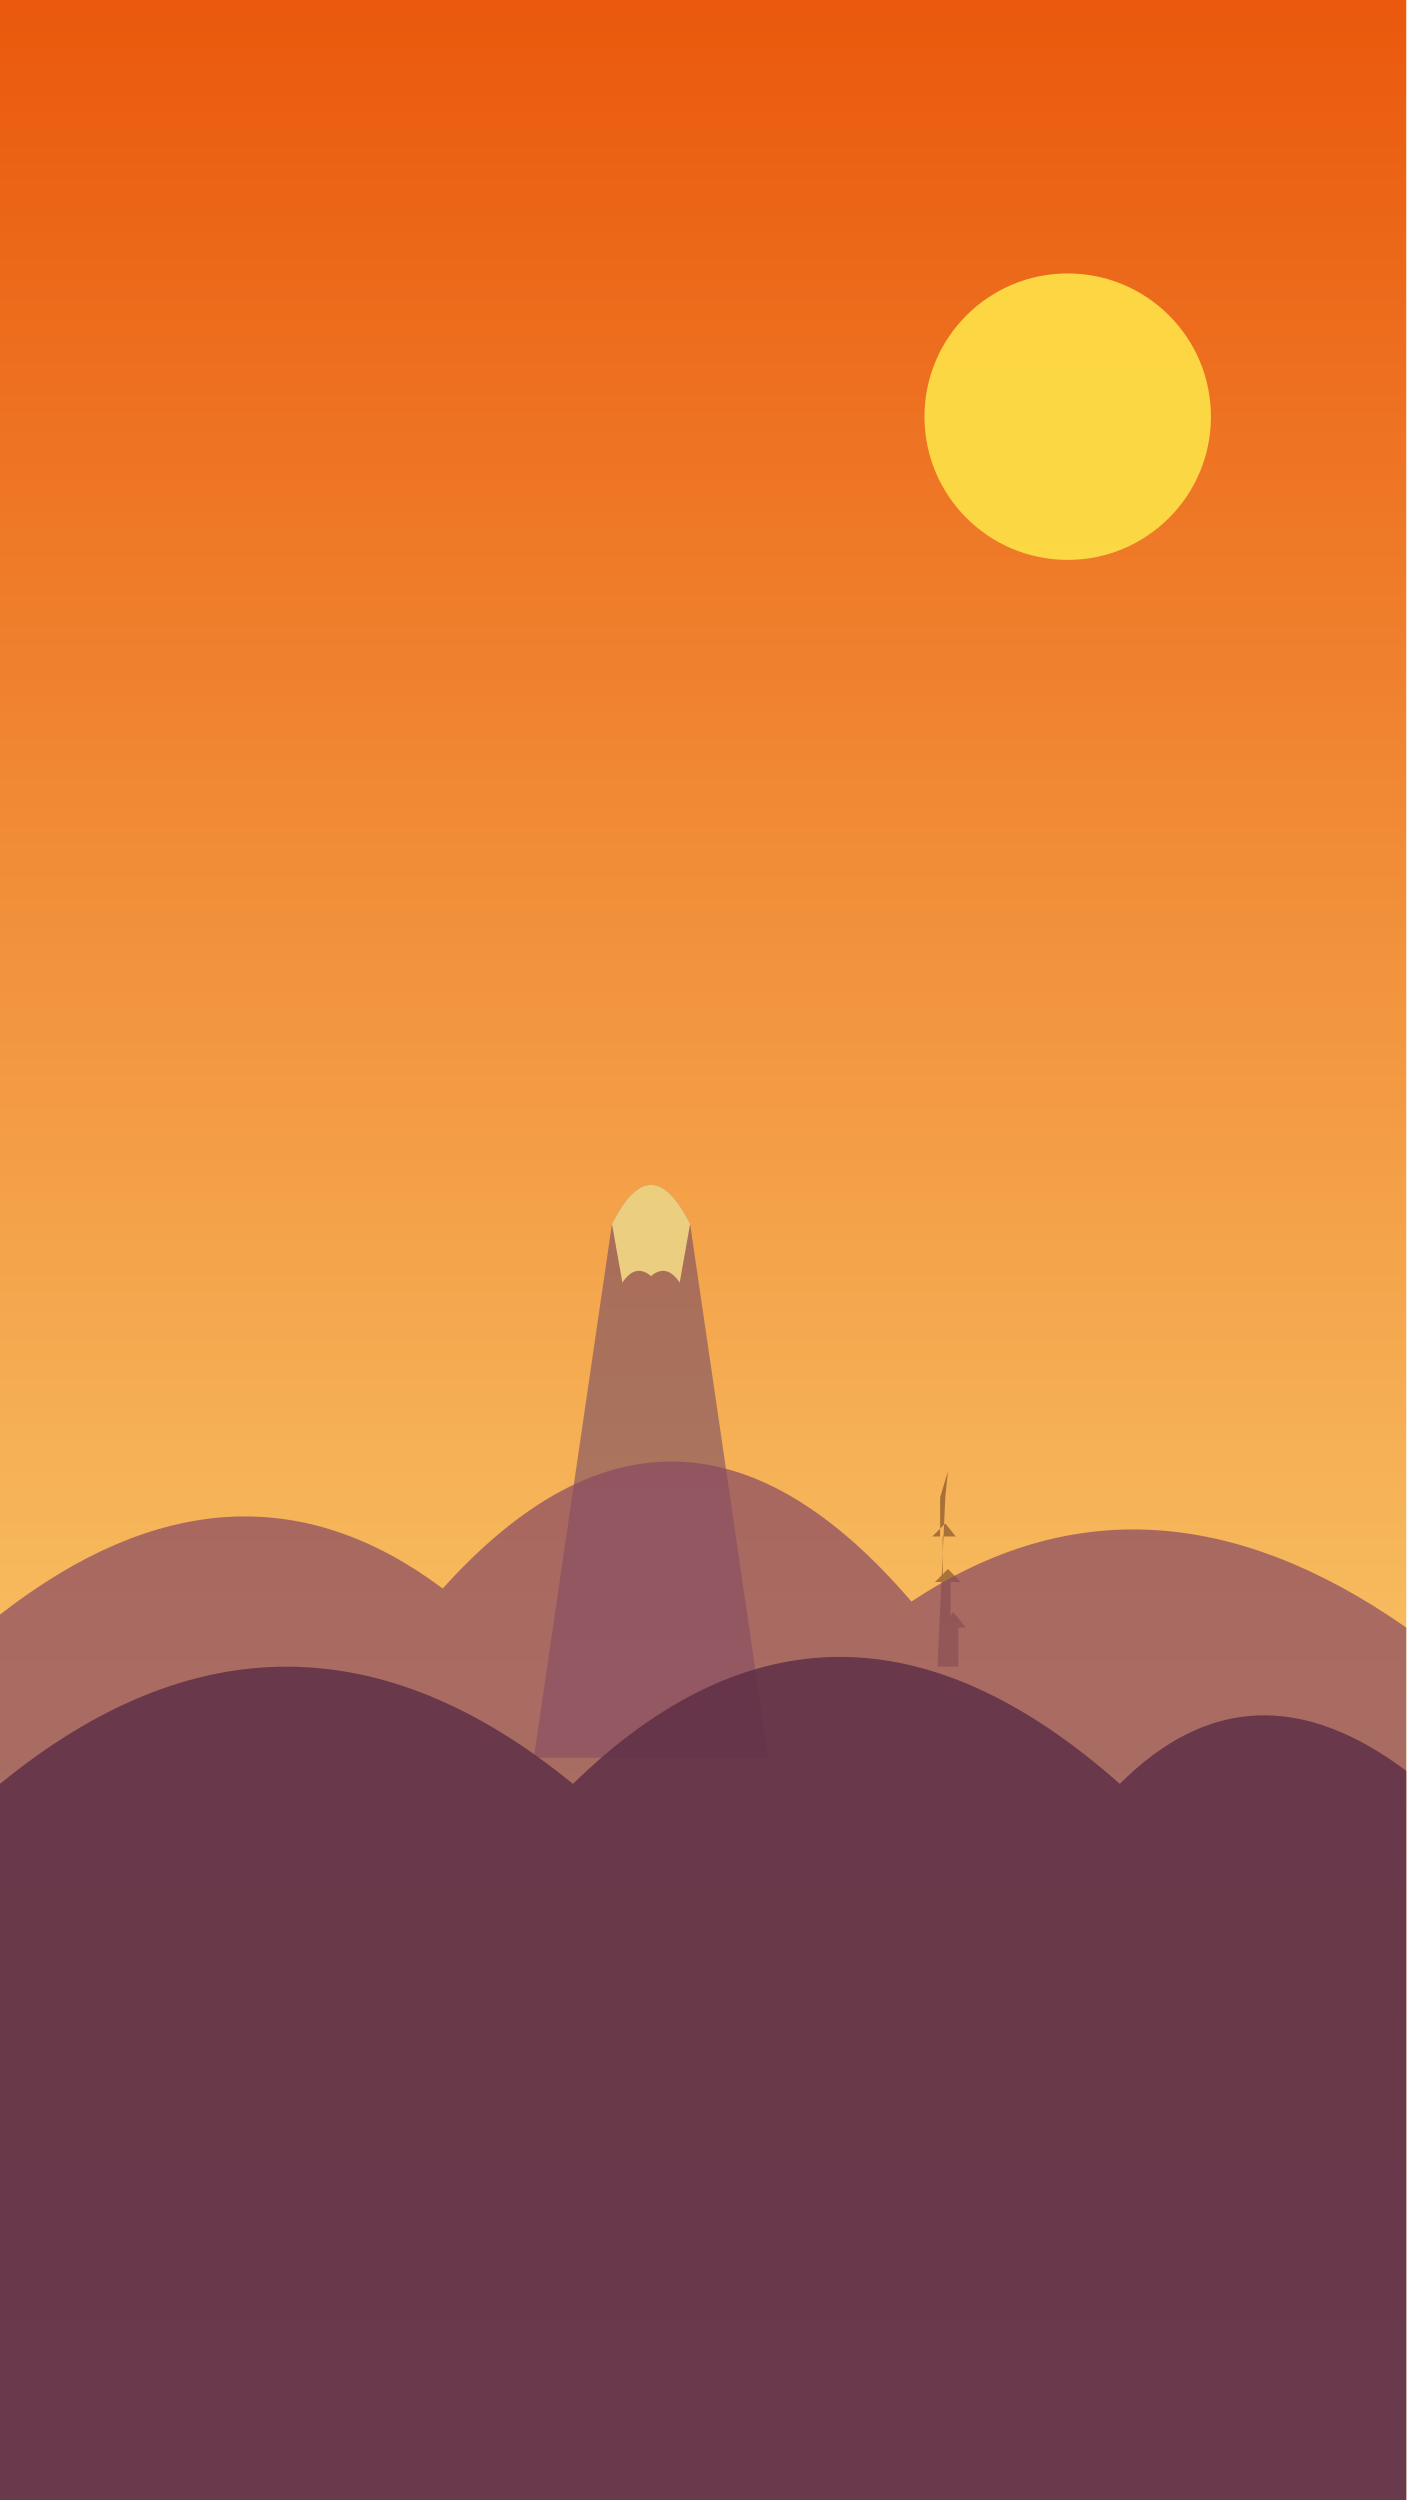
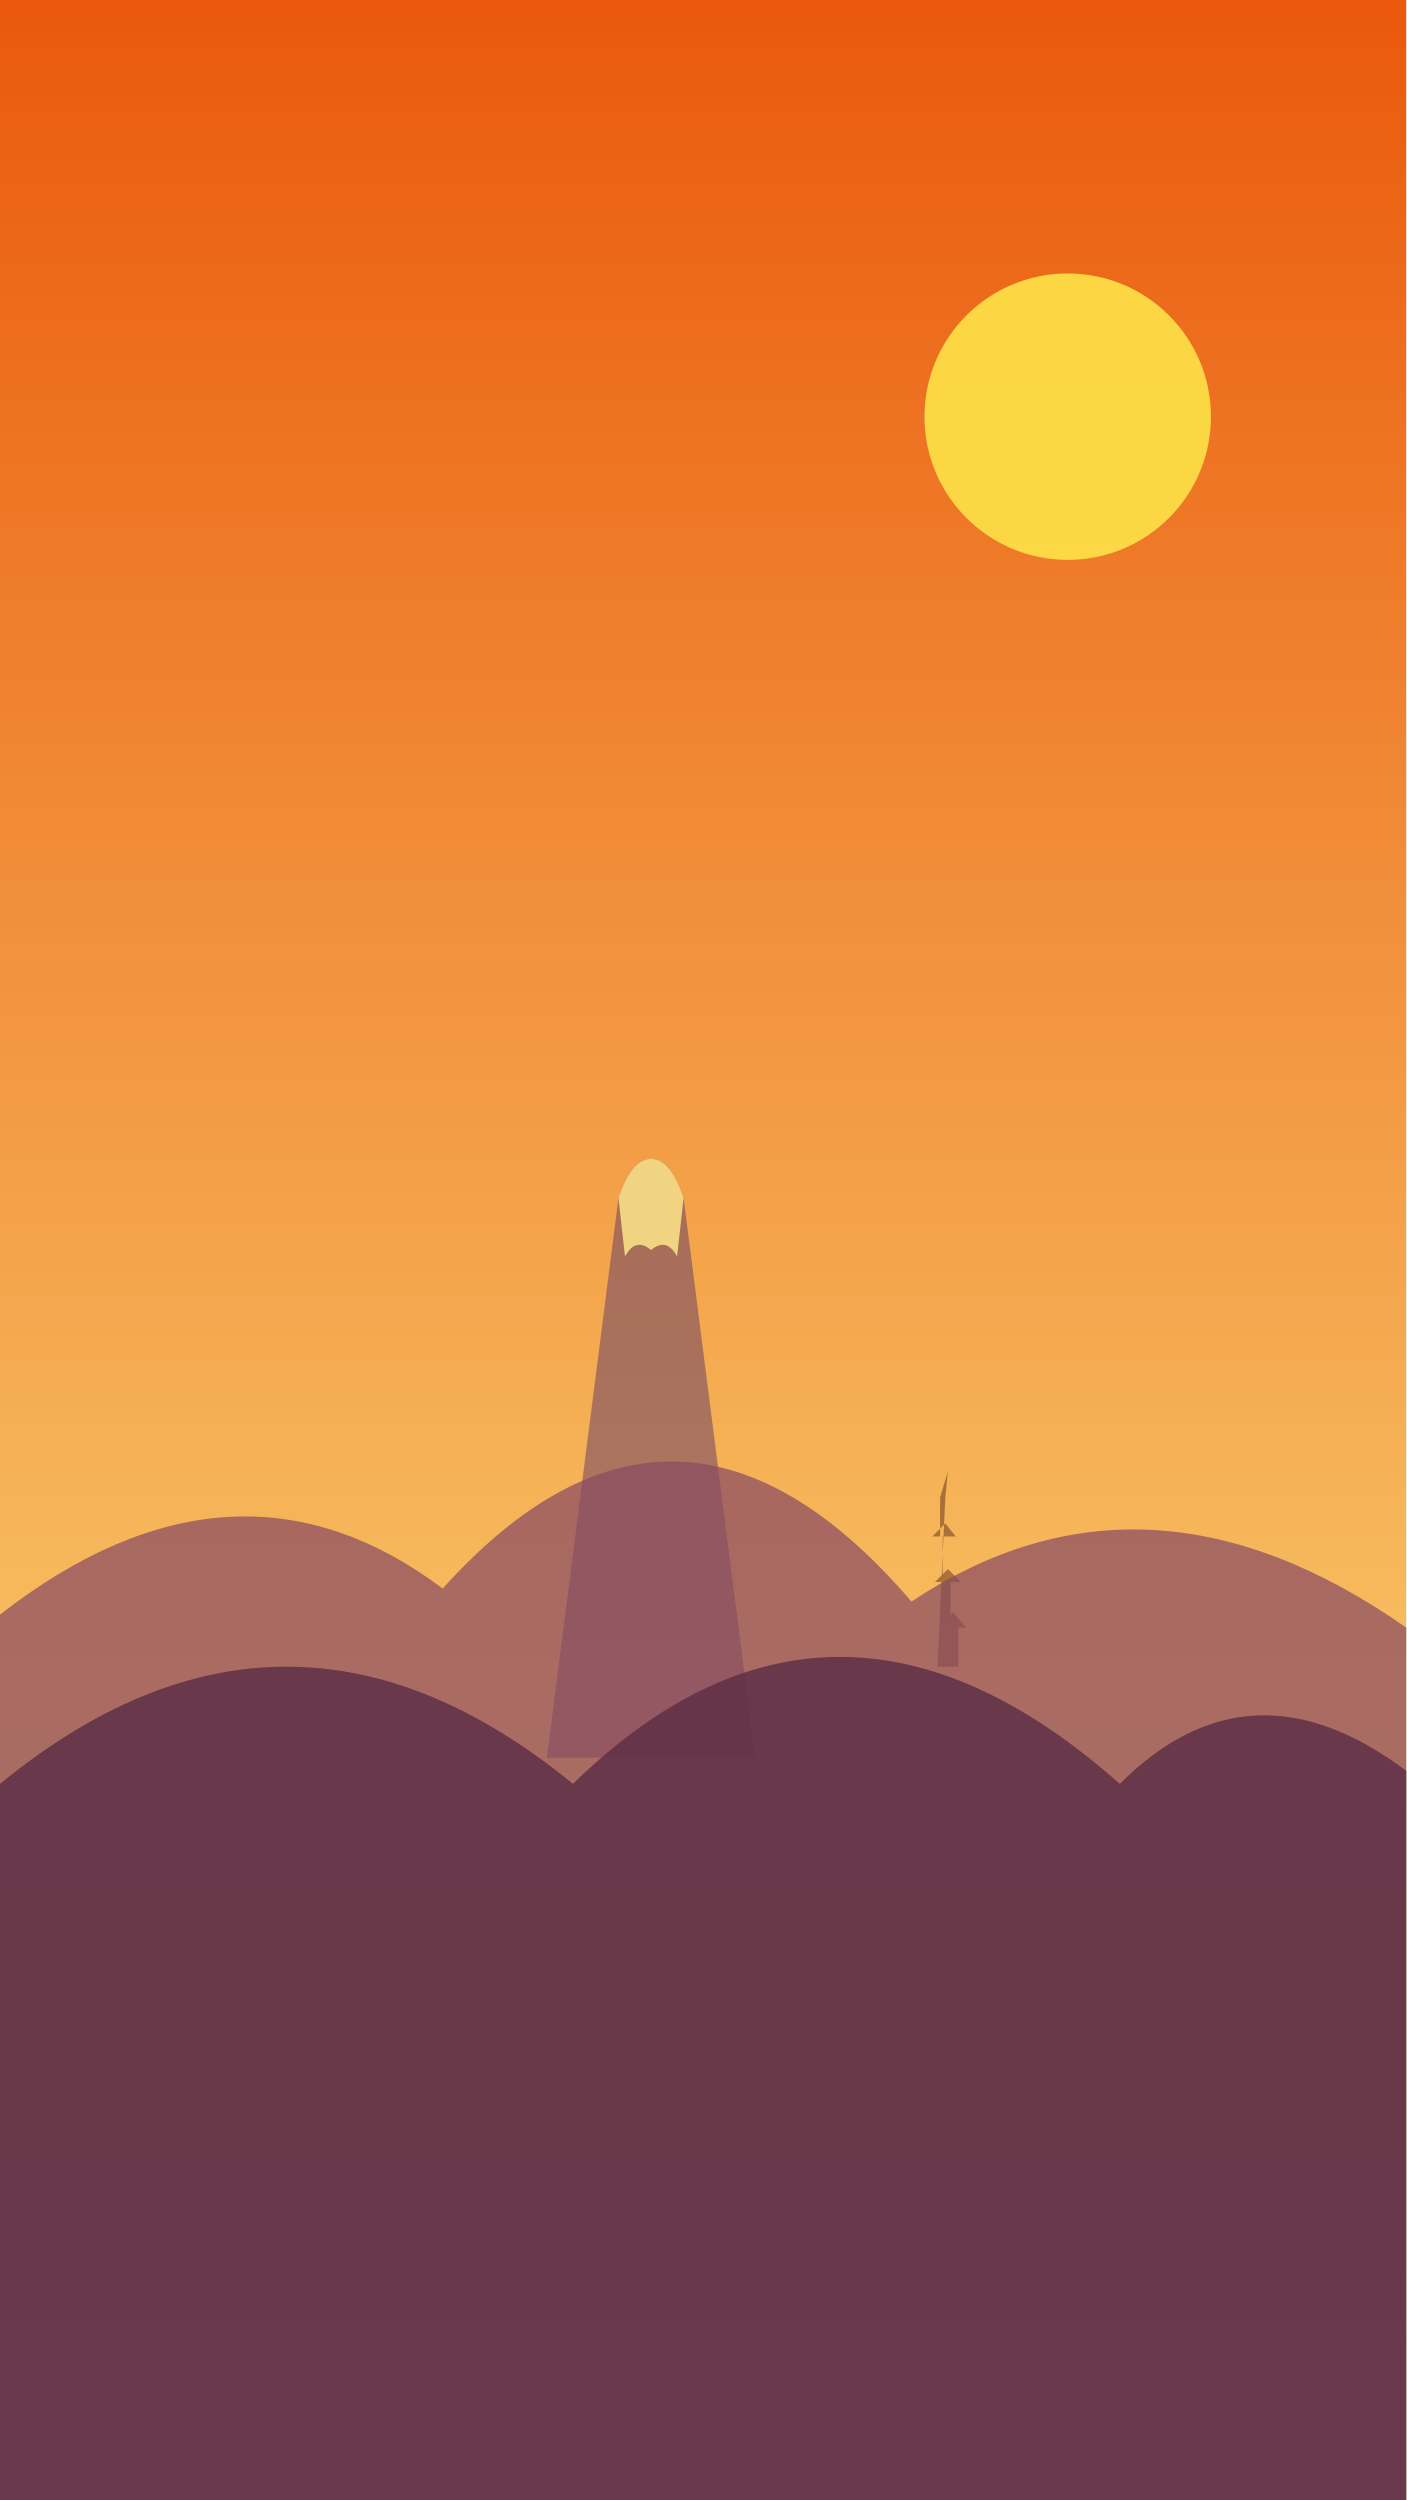
<svg xmlns="http://www.w3.org/2000/svg" width="1080" height="1920" viewBox="0 0 1080 1920">
  <defs>
    <linearGradient id="sky" x1="0" y1="0" x2="0" y2="1">
      <stop offset="0%" stop-color="#EA580C" />
      <stop offset="100%" stop-color="#FEF08A" />
    </linearGradient>
  </defs>
  <rect width="1080" height="1920" fill="url(#sky)" />
  <circle cx="820" cy="320" r="110" fill="#FDE047" opacity=".92" />
-   <path d="M410 1350 L470 940 Q485 910 500 910 Q515 910 530 940 L590 1350 Z" fill="#6B4165" opacity=".55" />
-   <path d="M470 940 Q485 910 500 910 Q515 910 530 940 L522 985 Q512 970 500 980 Q488 970 478 985 Z" fill="#FDE68A" opacity=".8" />
+   <path d="M420 1350 L475 920 Q485 890 500 890 Q515 890 525 920 L580 1350 Z" fill="#6B4165" opacity=".55" />
+   <path d="M475 920 Q485 890 500 890 Q515 890 525 920 L520 965 Q512 950 500 960 Q488 950 480 965 Z" fill="#FDE68A" opacity=".85" />
  <path d="M720 1280 L736 1280 L736 1250 L742 1250 L732 1238 L724 1250 L730 1250 L730 1215 L738 1215 L728 1205 L718 1215 L724 1215 L724 1180 L734 1180 L726 1170 L716 1180 L722 1180 L722 1150 L728 1130 L726 1150 L720 1280 Z" fill="#4A2012" opacity=".45" />
  <path d="M0 1240 Q180 1100 340 1220 Q520 1020 700 1230 Q880 1110 1080 1250 V1920 H0 Z" fill="#8B4B62" opacity=".72" />
  <path d="M0 1370 Q220 1190 440 1370 Q640 1175 860 1370 Q960 1270 1080 1360 V1920 H0 Z" fill="#5E2F45" opacity=".85" />
</svg>
